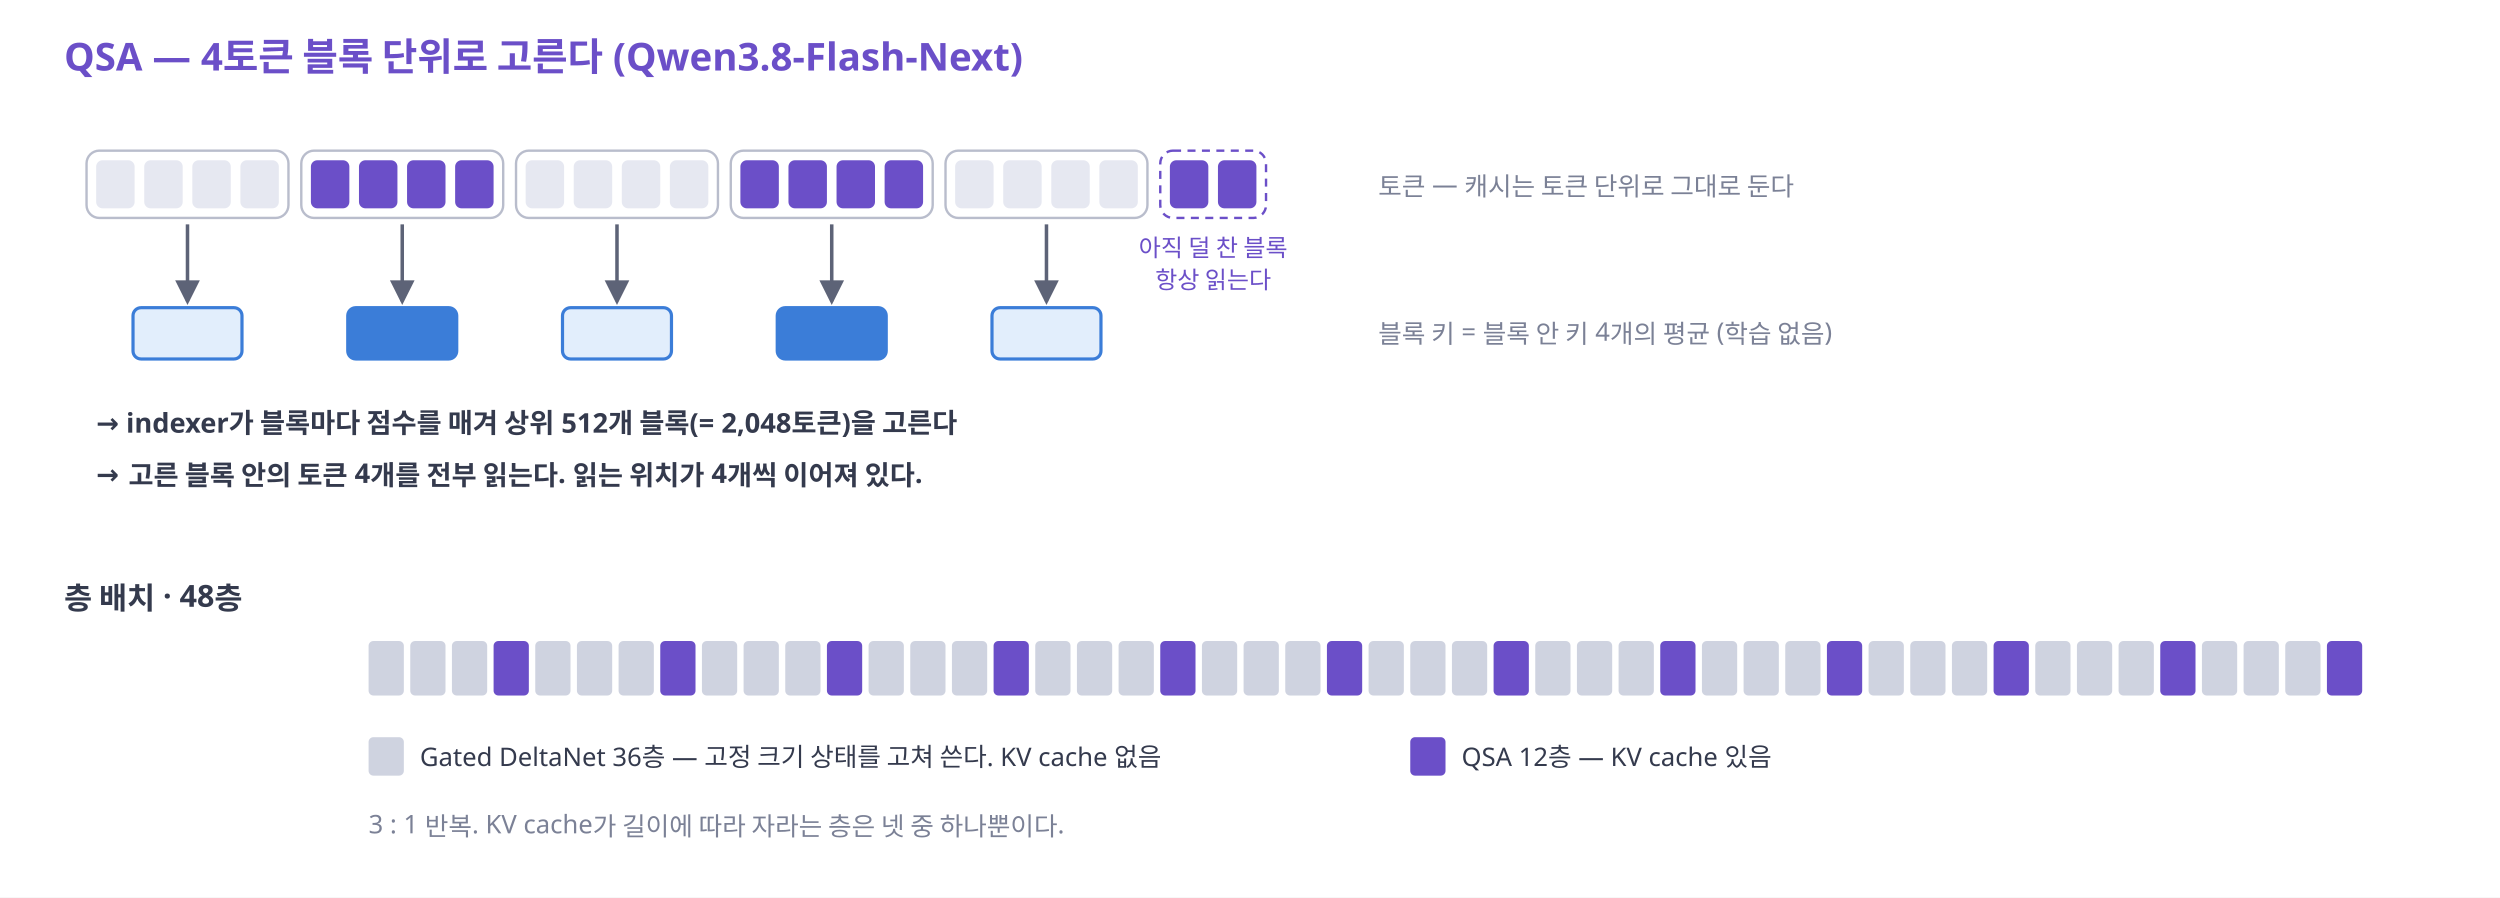
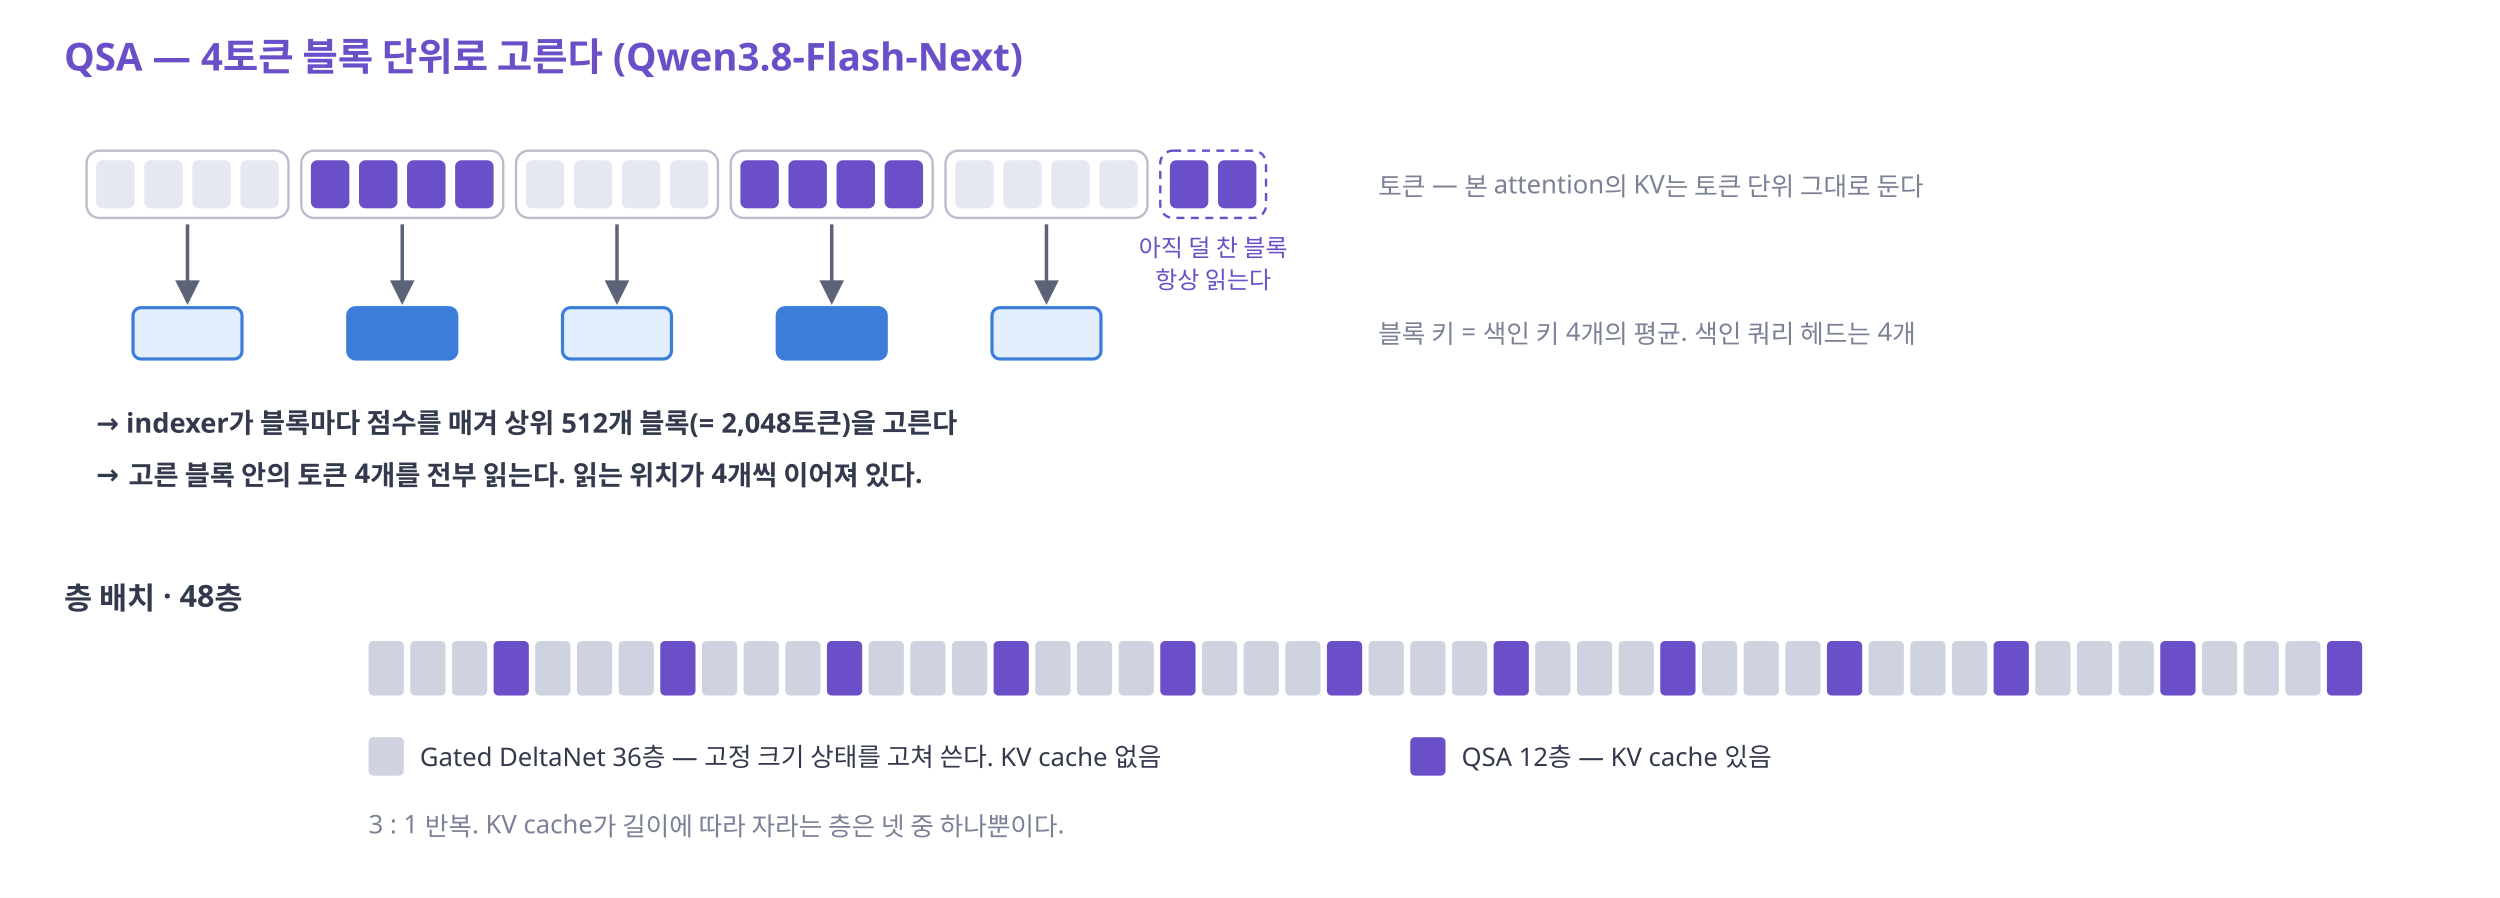
<svg xmlns="http://www.w3.org/2000/svg" viewBox="0 0 1560 560" width="1560" height="560">
  <defs>
    <marker id="ah" viewBox="0 0 10 10" refX="8.5" refY="5" markerWidth="7" markerHeight="7" orient="auto-start-reverse">
      <path d="M0,0 L10,5 L0,10 z" fill="#5d6377" />
    </marker>
  </defs>
  <rect width="100%" height="100%" fill="#ffffff" />
  <text x="40" y="44" font-family="'Noto Sans KR','Malgun Gothic',sans-serif" font-size="24" text-anchor="start" font-weight="700" fill="#6b4fc8">QSA — 4토큰 블록 단위로 고른다 (Qwen3.8-Flash-Next)</text>
  <rect x="60" y="100" width="24" height="30" rx="4" fill="#e6e8f1" stroke="none" stroke-width="2" />
  <rect x="90" y="100" width="24" height="30" rx="4" fill="#e6e8f1" stroke="none" stroke-width="2" />
  <rect x="120" y="100" width="24" height="30" rx="4" fill="#e6e8f1" stroke="none" stroke-width="2" />
  <rect x="150" y="100" width="24" height="30" rx="4" fill="#e6e8f1" stroke="none" stroke-width="2" />
  <rect x="194" y="100" width="24" height="30" rx="4" fill="#6b4fc8" stroke="none" stroke-width="2" />
  <rect x="224" y="100" width="24" height="30" rx="4" fill="#6b4fc8" stroke="none" stroke-width="2" />
  <rect x="254" y="100" width="24" height="30" rx="4" fill="#6b4fc8" stroke="none" stroke-width="2" />
  <rect x="284" y="100" width="24" height="30" rx="4" fill="#6b4fc8" stroke="none" stroke-width="2" />
  <rect x="328" y="100" width="24" height="30" rx="4" fill="#e6e8f1" stroke="none" stroke-width="2" />
  <rect x="358" y="100" width="24" height="30" rx="4" fill="#e6e8f1" stroke="none" stroke-width="2" />
  <rect x="388" y="100" width="24" height="30" rx="4" fill="#e6e8f1" stroke="none" stroke-width="2" />
  <rect x="418" y="100" width="24" height="30" rx="4" fill="#e6e8f1" stroke="none" stroke-width="2" />
  <rect x="462" y="100" width="24" height="30" rx="4" fill="#6b4fc8" stroke="none" stroke-width="2" />
  <rect x="492" y="100" width="24" height="30" rx="4" fill="#6b4fc8" stroke="none" stroke-width="2" />
  <rect x="522" y="100" width="24" height="30" rx="4" fill="#6b4fc8" stroke="none" stroke-width="2" />
  <rect x="552" y="100" width="24" height="30" rx="4" fill="#6b4fc8" stroke="none" stroke-width="2" />
  <rect x="596" y="100" width="24" height="30" rx="4" fill="#e6e8f1" stroke="none" stroke-width="2" />
  <rect x="626" y="100" width="24" height="30" rx="4" fill="#e6e8f1" stroke="none" stroke-width="2" />
  <rect x="656" y="100" width="24" height="30" rx="4" fill="#e6e8f1" stroke="none" stroke-width="2" />
  <rect x="686" y="100" width="24" height="30" rx="4" fill="#e6e8f1" stroke="none" stroke-width="2" />
  <rect x="730" y="100" width="24" height="30" rx="4" fill="#6b4fc8" stroke="none" stroke-width="2" />
  <rect x="760" y="100" width="24" height="30" rx="4" fill="#6b4fc8" stroke="none" stroke-width="2" />
  <rect x="54" y="94" width="126" height="42" rx="8" fill="none" stroke="#b9bdcc" stroke-width="1.5" />
  <line x1="117" y1="140" x2="117" y2="188" stroke="#5d6377" stroke-width="2.2" marker-end="url(#ah)" />
  <rect x="83" y="192" width="68" height="32" rx="5" fill="#e2eefc" stroke="#3b7dd8" stroke-width="2" />
  <rect x="188" y="94" width="126" height="42" rx="8" fill="none" stroke="#b9bdcc" stroke-width="1.5" />
  <line x1="251" y1="140" x2="251" y2="188" stroke="#5d6377" stroke-width="2.2" marker-end="url(#ah)" />
  <rect x="217" y="192" width="68" height="32" rx="5" fill="#3b7dd8" stroke="#3b7dd8" stroke-width="2" />
  <rect x="322" y="94" width="126" height="42" rx="8" fill="none" stroke="#b9bdcc" stroke-width="1.5" />
  <line x1="385" y1="140" x2="385" y2="188" stroke="#5d6377" stroke-width="2.2" marker-end="url(#ah)" />
  <rect x="351" y="192" width="68" height="32" rx="5" fill="#e2eefc" stroke="#3b7dd8" stroke-width="2" />
  <rect x="456" y="94" width="126" height="42" rx="8" fill="none" stroke="#b9bdcc" stroke-width="1.5" />
  <line x1="519" y1="140" x2="519" y2="188" stroke="#5d6377" stroke-width="2.2" marker-end="url(#ah)" />
  <rect x="485" y="192" width="68" height="32" rx="5" fill="#3b7dd8" stroke="#3b7dd8" stroke-width="2" />
  <rect x="590" y="94" width="126" height="42" rx="8" fill="none" stroke="#b9bdcc" stroke-width="1.5" />
  <line x1="653" y1="140" x2="653" y2="188" stroke="#5d6377" stroke-width="2.2" marker-end="url(#ah)" />
  <rect x="619" y="192" width="68" height="32" rx="5" fill="#e2eefc" stroke="#3b7dd8" stroke-width="2" />
  <rect x="724" y="94" width="66" height="42" rx="8" fill="none" stroke="#6b4fc8" stroke-width="1.5" stroke-dasharray="5 4" />
  <text x="757" y="160" font-family="'Noto Sans KR','Malgun Gothic',sans-serif" font-size="15" text-anchor="middle" font-weight="400" fill="#6b4fc8">아직 덜 찬 블록</text>
  <text x="757" y="180" font-family="'Noto Sans KR','Malgun Gothic',sans-serif" font-size="15" text-anchor="middle" font-weight="400" fill="#6b4fc8">항상 읽는다</text>
-   <text x="860" y="122" font-family="'Noto Sans KR','Malgun Gothic',sans-serif" font-size="16" text-anchor="start" font-weight="400" fill="#7b8196">토큰 — 캐시는 토큰 단위로 그대로 둔다</text>
-   <text x="860" y="214" font-family="'Noto Sans KR','Malgun Gothic',sans-serif" font-size="16" text-anchor="start" font-weight="400" fill="#7b8196">블록 키 = 블록 안 키 4개의 평균 (학습 없음)</text>
+   <text x="860" y="122" font-family="'Noto Sans KR','Malgun Gothic',sans-serif" font-size="16" text-anchor="start" font-weight="400" fill="#7b8196">토큰 — 본 attention의 KV는 토큰 단위 그대로 둔다</text>
+   <text x="860" y="214" font-family="'Noto Sans KR','Malgun Gothic',sans-serif" font-size="16" text-anchor="start" font-weight="400" fill="#7b8196">블록 키 = 색인 키 4개의 평균.  색인 쿼리 헤드는 4개</text>
  <text x="60" y="270" font-family="'Noto Sans KR','Malgun Gothic',sans-serif" font-size="17" text-anchor="start" font-weight="600" fill="#343a4d">→  indexer가 블록마다 점수를 매겨 상위 512개 블록(= 2,048토큰)을 고른다</text>
  <text x="60" y="302" font-family="'Noto Sans KR','Malgun Gothic',sans-serif" font-size="17" text-anchor="start" font-weight="600" fill="#343a4d">→  고른 블록 안의 토큰 4개를 전부 읽는다.  읽는 위치가 4개씩 이어져 있다.</text>
  <text x="40" y="380" font-family="'Noto Sans KR','Malgun Gothic',sans-serif" font-size="19" text-anchor="start" font-weight="700" fill="#343a4d">층 배치 · 48층</text>
  <rect x="230" y="400" width="22" height="34" rx="3" fill="#cfd3e0" stroke="none" stroke-width="2" />
  <rect x="256" y="400" width="22" height="34" rx="3" fill="#cfd3e0" stroke="none" stroke-width="2" />
  <rect x="282" y="400" width="22" height="34" rx="3" fill="#cfd3e0" stroke="none" stroke-width="2" />
  <rect x="308" y="400" width="22" height="34" rx="3" fill="#6b4fc8" stroke="none" stroke-width="2" />
  <rect x="334" y="400" width="22" height="34" rx="3" fill="#cfd3e0" stroke="none" stroke-width="2" />
  <rect x="360" y="400" width="22" height="34" rx="3" fill="#cfd3e0" stroke="none" stroke-width="2" />
  <rect x="386" y="400" width="22" height="34" rx="3" fill="#cfd3e0" stroke="none" stroke-width="2" />
  <rect x="412" y="400" width="22" height="34" rx="3" fill="#6b4fc8" stroke="none" stroke-width="2" />
  <rect x="438" y="400" width="22" height="34" rx="3" fill="#cfd3e0" stroke="none" stroke-width="2" />
  <rect x="464" y="400" width="22" height="34" rx="3" fill="#cfd3e0" stroke="none" stroke-width="2" />
  <rect x="490" y="400" width="22" height="34" rx="3" fill="#cfd3e0" stroke="none" stroke-width="2" />
  <rect x="516" y="400" width="22" height="34" rx="3" fill="#6b4fc8" stroke="none" stroke-width="2" />
  <rect x="542" y="400" width="22" height="34" rx="3" fill="#cfd3e0" stroke="none" stroke-width="2" />
  <rect x="568" y="400" width="22" height="34" rx="3" fill="#cfd3e0" stroke="none" stroke-width="2" />
  <rect x="594" y="400" width="22" height="34" rx="3" fill="#cfd3e0" stroke="none" stroke-width="2" />
  <rect x="620" y="400" width="22" height="34" rx="3" fill="#6b4fc8" stroke="none" stroke-width="2" />
  <rect x="646" y="400" width="22" height="34" rx="3" fill="#cfd3e0" stroke="none" stroke-width="2" />
  <rect x="672" y="400" width="22" height="34" rx="3" fill="#cfd3e0" stroke="none" stroke-width="2" />
  <rect x="698" y="400" width="22" height="34" rx="3" fill="#cfd3e0" stroke="none" stroke-width="2" />
  <rect x="724" y="400" width="22" height="34" rx="3" fill="#6b4fc8" stroke="none" stroke-width="2" />
  <rect x="750" y="400" width="22" height="34" rx="3" fill="#cfd3e0" stroke="none" stroke-width="2" />
  <rect x="776" y="400" width="22" height="34" rx="3" fill="#cfd3e0" stroke="none" stroke-width="2" />
  <rect x="802" y="400" width="22" height="34" rx="3" fill="#cfd3e0" stroke="none" stroke-width="2" />
  <rect x="828" y="400" width="22" height="34" rx="3" fill="#6b4fc8" stroke="none" stroke-width="2" />
  <rect x="854" y="400" width="22" height="34" rx="3" fill="#cfd3e0" stroke="none" stroke-width="2" />
  <rect x="880" y="400" width="22" height="34" rx="3" fill="#cfd3e0" stroke="none" stroke-width="2" />
  <rect x="906" y="400" width="22" height="34" rx="3" fill="#cfd3e0" stroke="none" stroke-width="2" />
  <rect x="932" y="400" width="22" height="34" rx="3" fill="#6b4fc8" stroke="none" stroke-width="2" />
  <rect x="958" y="400" width="22" height="34" rx="3" fill="#cfd3e0" stroke="none" stroke-width="2" />
  <rect x="984" y="400" width="22" height="34" rx="3" fill="#cfd3e0" stroke="none" stroke-width="2" />
  <rect x="1010" y="400" width="22" height="34" rx="3" fill="#cfd3e0" stroke="none" stroke-width="2" />
  <rect x="1036" y="400" width="22" height="34" rx="3" fill="#6b4fc8" stroke="none" stroke-width="2" />
  <rect x="1062" y="400" width="22" height="34" rx="3" fill="#cfd3e0" stroke="none" stroke-width="2" />
  <rect x="1088" y="400" width="22" height="34" rx="3" fill="#cfd3e0" stroke="none" stroke-width="2" />
  <rect x="1114" y="400" width="22" height="34" rx="3" fill="#cfd3e0" stroke="none" stroke-width="2" />
  <rect x="1140" y="400" width="22" height="34" rx="3" fill="#6b4fc8" stroke="none" stroke-width="2" />
  <rect x="1166" y="400" width="22" height="34" rx="3" fill="#cfd3e0" stroke="none" stroke-width="2" />
  <rect x="1192" y="400" width="22" height="34" rx="3" fill="#cfd3e0" stroke="none" stroke-width="2" />
  <rect x="1218" y="400" width="22" height="34" rx="3" fill="#cfd3e0" stroke="none" stroke-width="2" />
  <rect x="1244" y="400" width="22" height="34" rx="3" fill="#6b4fc8" stroke="none" stroke-width="2" />
  <rect x="1270" y="400" width="22" height="34" rx="3" fill="#cfd3e0" stroke="none" stroke-width="2" />
  <rect x="1296" y="400" width="22" height="34" rx="3" fill="#cfd3e0" stroke="none" stroke-width="2" />
  <rect x="1322" y="400" width="22" height="34" rx="3" fill="#cfd3e0" stroke="none" stroke-width="2" />
  <rect x="1348" y="400" width="22" height="34" rx="3" fill="#6b4fc8" stroke="none" stroke-width="2" />
  <rect x="1374" y="400" width="22" height="34" rx="3" fill="#cfd3e0" stroke="none" stroke-width="2" />
  <rect x="1400" y="400" width="22" height="34" rx="3" fill="#cfd3e0" stroke="none" stroke-width="2" />
  <rect x="1426" y="400" width="22" height="34" rx="3" fill="#cfd3e0" stroke="none" stroke-width="2" />
  <rect x="1452" y="400" width="22" height="34" rx="3" fill="#6b4fc8" stroke="none" stroke-width="2" />
  <rect x="230" y="460" width="22" height="24" rx="3" fill="#cfd3e0" stroke="none" stroke-width="2" />
  <text x="262" y="478" font-family="'Noto Sans KR','Malgun Gothic',sans-serif" font-size="16" text-anchor="start" font-weight="400" fill="#343a4d">Gated DeltaNet 36층 — 고정 크기 상태를 고쳐 쓴다. KV cache 없음</text>
  <rect x="880" y="460" width="22" height="24" rx="3" fill="#6b4fc8" stroke="none" stroke-width="2" />
  <text x="912" y="478" font-family="'Noto Sans KR','Malgun Gothic',sans-serif" font-size="16" text-anchor="start" font-weight="400" fill="#343a4d">QSA 12층 — KV cache 있음</text>
  <text x="230" y="520" font-family="'Noto Sans KR','Malgun Gothic',sans-serif" font-size="16" text-anchor="start" font-weight="400" fill="#7b8196">3 : 1 반복.  KV cache가 길이에 따라 자라는 층은 넷 중 하나뿐이다.</text>
</svg>
